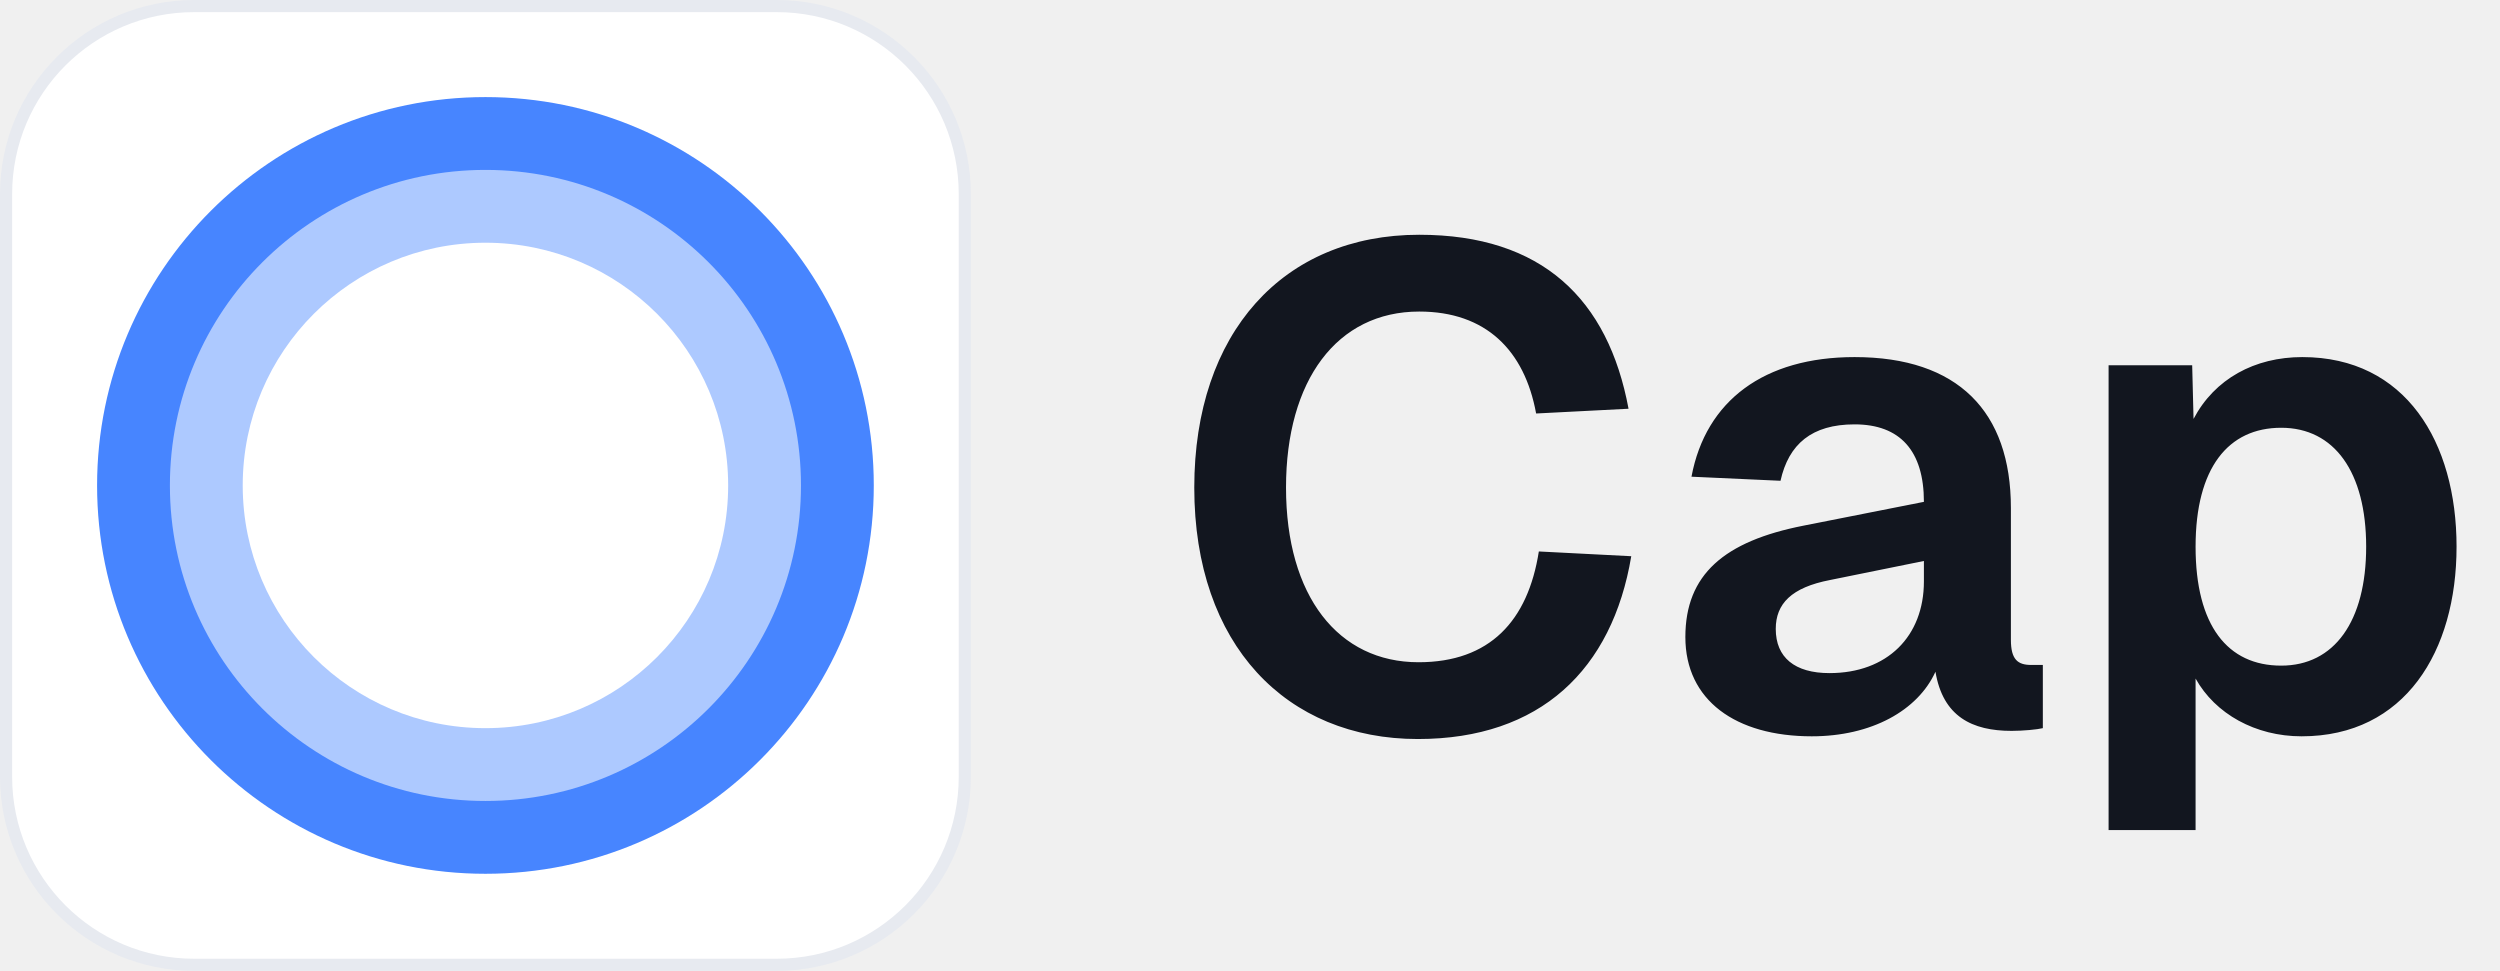
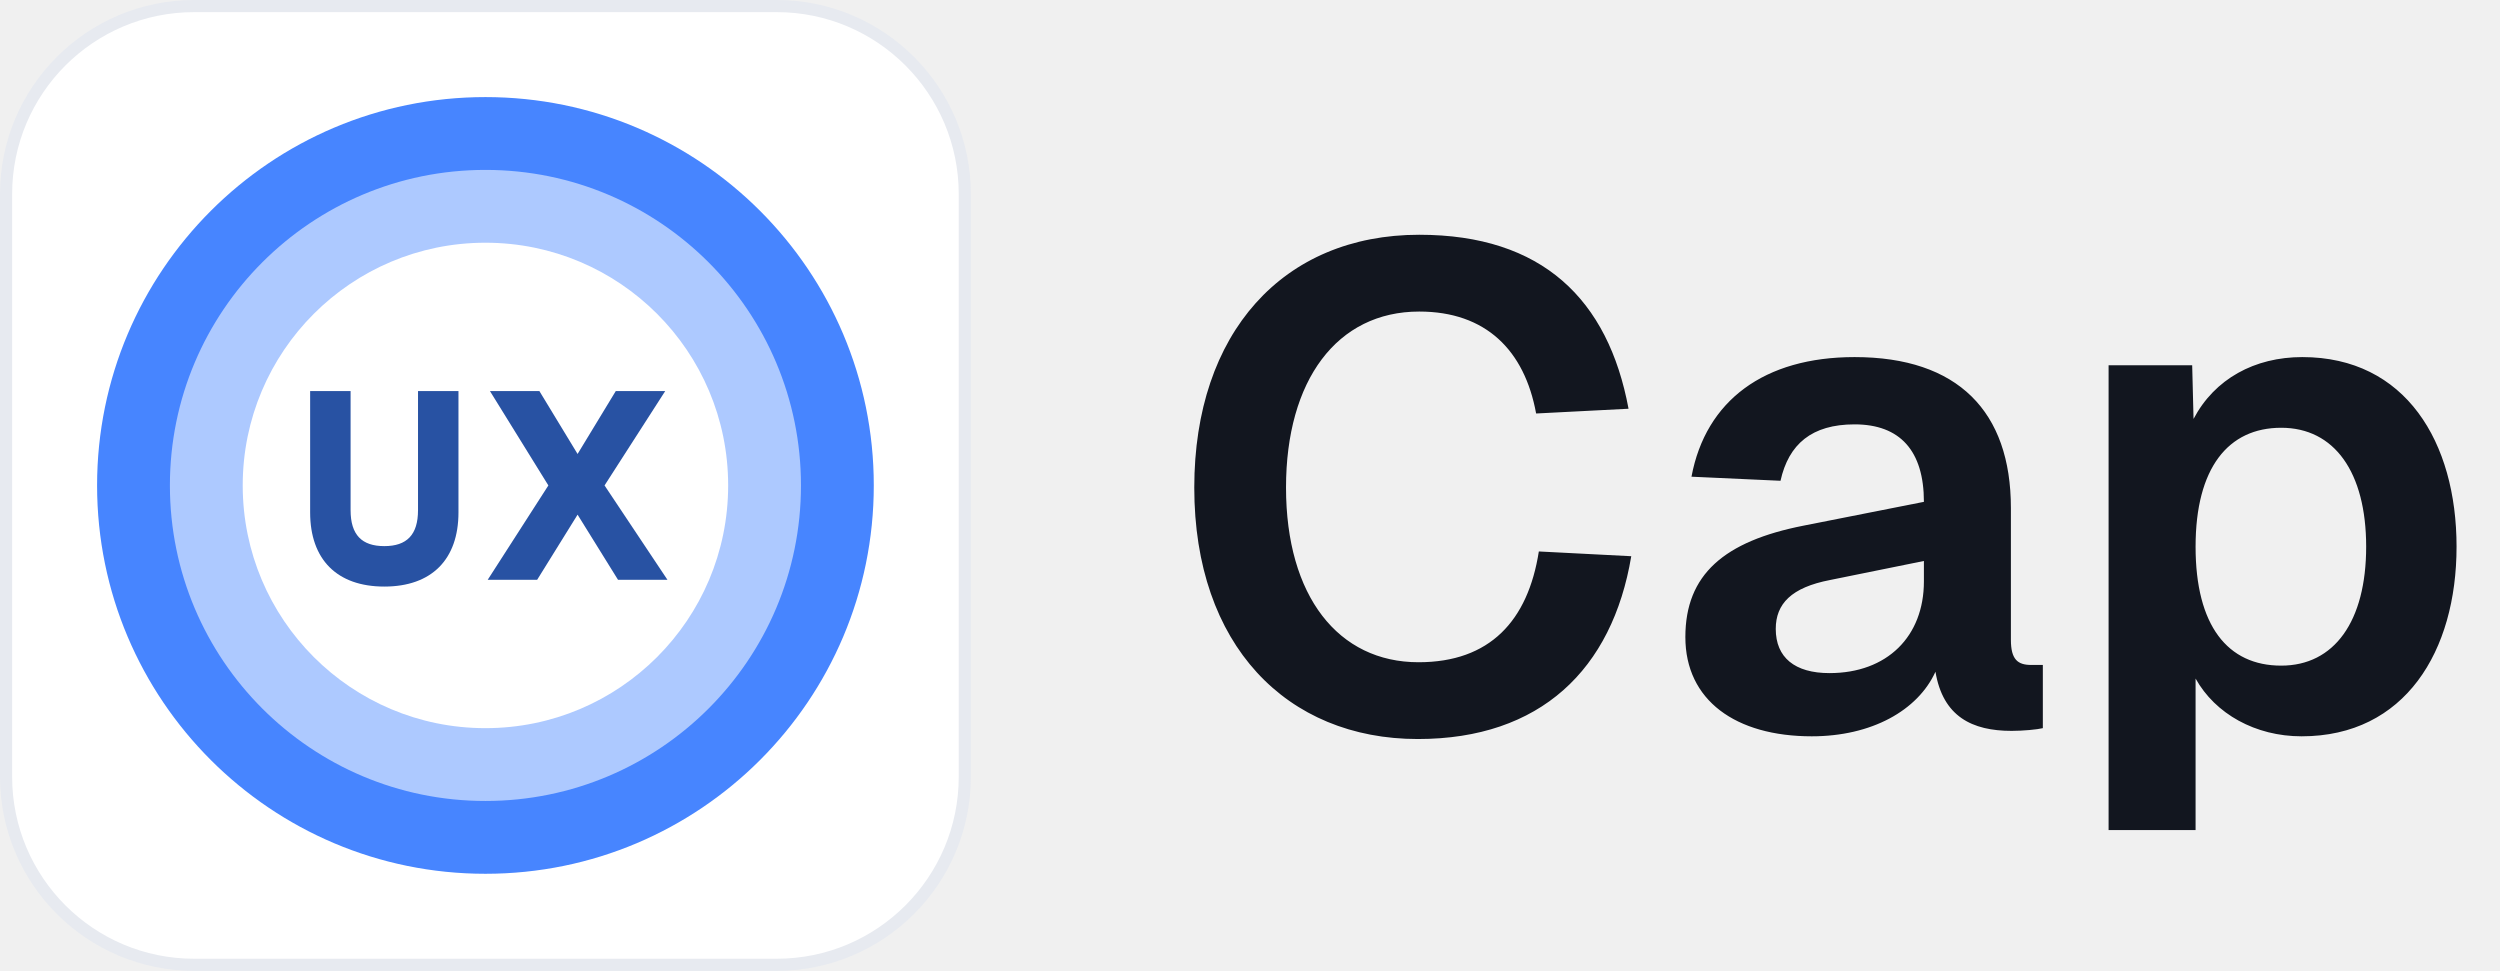
<svg xmlns="http://www.w3.org/2000/svg" width="103" height="40" viewBox="0 0 103 40" fill="none">
  <rect x="0.25" y="0.25" width="39.5" height="39.5" rx="7.75" fill="white" />
  <rect x="0.25" y="0.25" width="39.5" height="39.5" rx="7.75" stroke="#E7EAF0" stroke-width="0.5" />
  <path d="M20 36C28.837 36 36 28.837 36 20C36 11.164 28.837 4 20 4C11.164 4 4 11.164 4 20C4 28.837 11.164 36 20 36Z" fill="#4785FF" />
  <path d="M20 33C27.18 33 33 27.18 33 20C33 12.82 27.18 7 20 7C12.82 7 7 12.82 7 20C7 27.18 12.82 33 20 33Z" fill="#ADC9FF" />
  <path d="M20 30C25.523 30 30 25.523 30 20C30 14.477 25.523 10 20 10C14.477 10 10 14.477 10 20C10 25.523 14.477 30 20 30Z" fill="white" />
  <path d="M58.416 30.448C53.012 30.448 49.204 26.584 49.204 20.088C49.204 13.704 52.872 9.672 58.472 9.672C63.54 9.672 66.256 12.332 67.096 16.84L63.288 17.036C62.812 14.432 61.216 12.836 58.472 12.836C55.084 12.836 52.984 15.664 52.984 20.088C52.984 24.568 55.14 27.284 58.444 27.284C61.384 27.284 62.952 25.576 63.4 22.72L67.208 22.916C66.424 27.592 63.456 30.448 58.416 30.448ZM74.645 30.336C71.509 30.336 69.437 28.852 69.437 26.248C69.437 23.672 71.033 22.3 74.309 21.656L79.265 20.676C79.265 18.576 78.285 17.484 76.409 17.484C74.645 17.484 73.693 18.296 73.357 19.808L69.689 19.64C70.277 16.504 72.685 14.712 76.409 14.712C80.665 14.712 82.849 16.952 82.849 20.928V26.36C82.849 27.172 83.129 27.396 83.689 27.396H84.165V30C83.941 30.056 83.353 30.112 82.877 30.112C81.253 30.112 80.049 29.524 79.741 27.676C79.013 29.272 77.109 30.336 74.645 30.336ZM75.373 27.732C77.753 27.732 79.265 26.22 79.265 23.952V23.112L75.401 23.896C73.805 24.204 73.161 24.876 73.161 25.912C73.161 27.088 73.945 27.732 75.373 27.732ZM86.874 34.2V15.048H90.318L90.374 17.26C91.242 15.608 92.894 14.712 94.854 14.712C99.11 14.712 101.21 18.212 101.21 22.524C101.21 26.836 99.082 30.336 94.826 30.336C92.922 30.336 91.27 29.412 90.458 27.956V34.2H86.874ZM93.986 27.424C96.17 27.424 97.486 25.604 97.486 22.524C97.486 19.444 96.17 17.624 93.986 17.624C91.802 17.624 90.458 19.276 90.458 22.524C90.458 25.772 91.774 27.424 93.986 27.424Z" fill="#12161F" />
+   <g fill="#2852A3" transform="translate(-3.7037 -3.7037) scale(.0925926)">
+     <path d="M178 214H196V267C196 278 201 283 211 283C221 283 226 278 226 267V214H244V268C244 289 232 301 211 301C190 301 178 289 178 268V214Z" />
+     <path d="M258 214H280L297 242L314 214H336L309 256L337 298H315L297 269L279 298H257L284 256L258 214Z" />
+   </g>
</svg>
